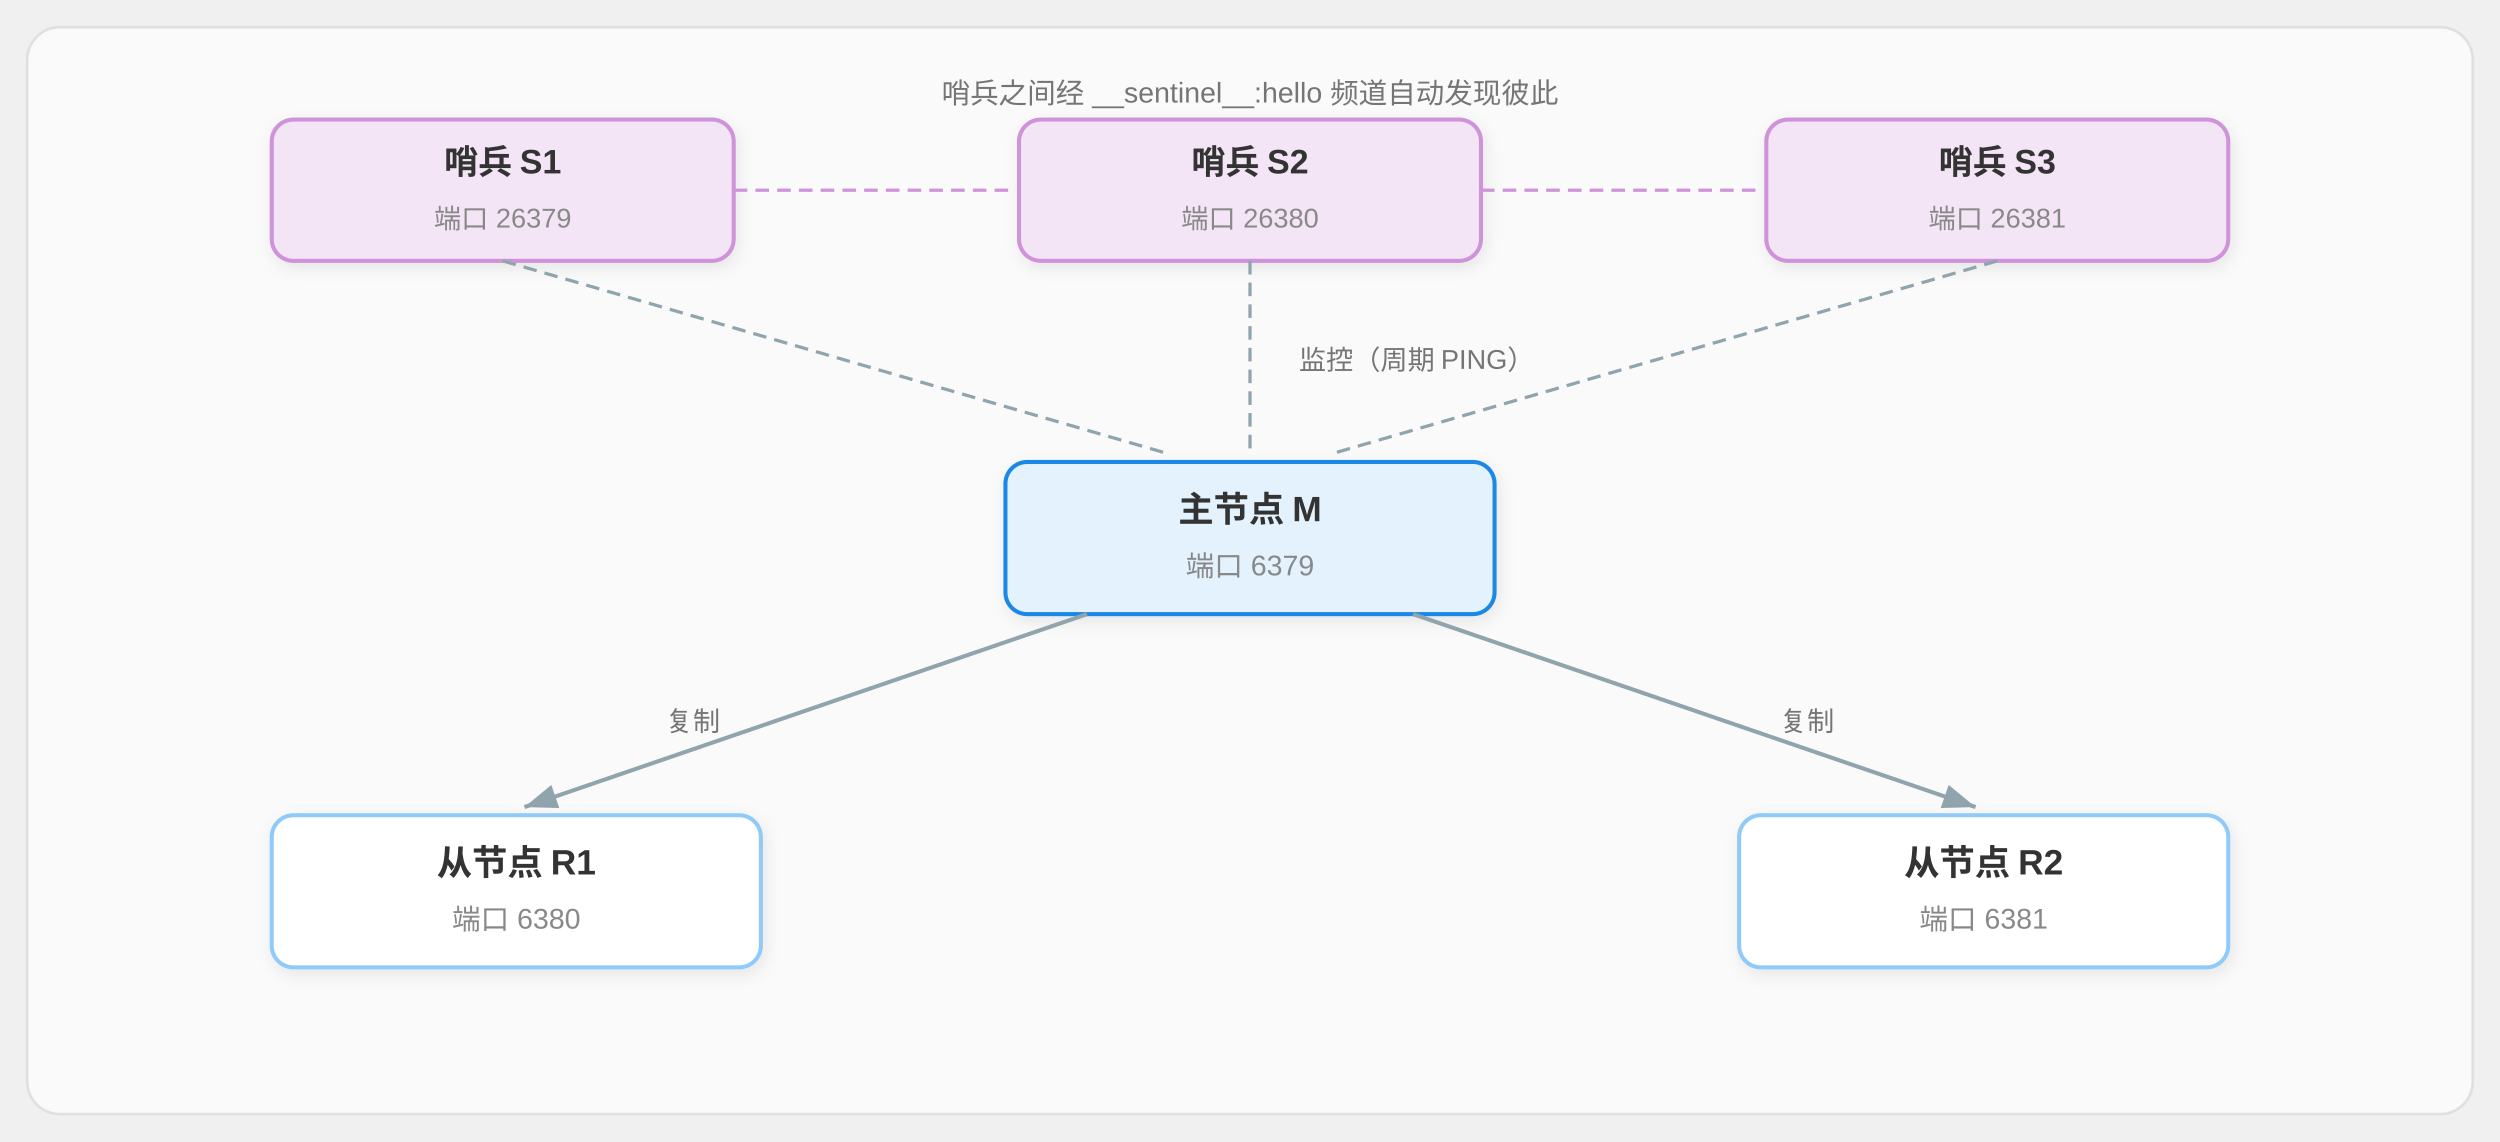
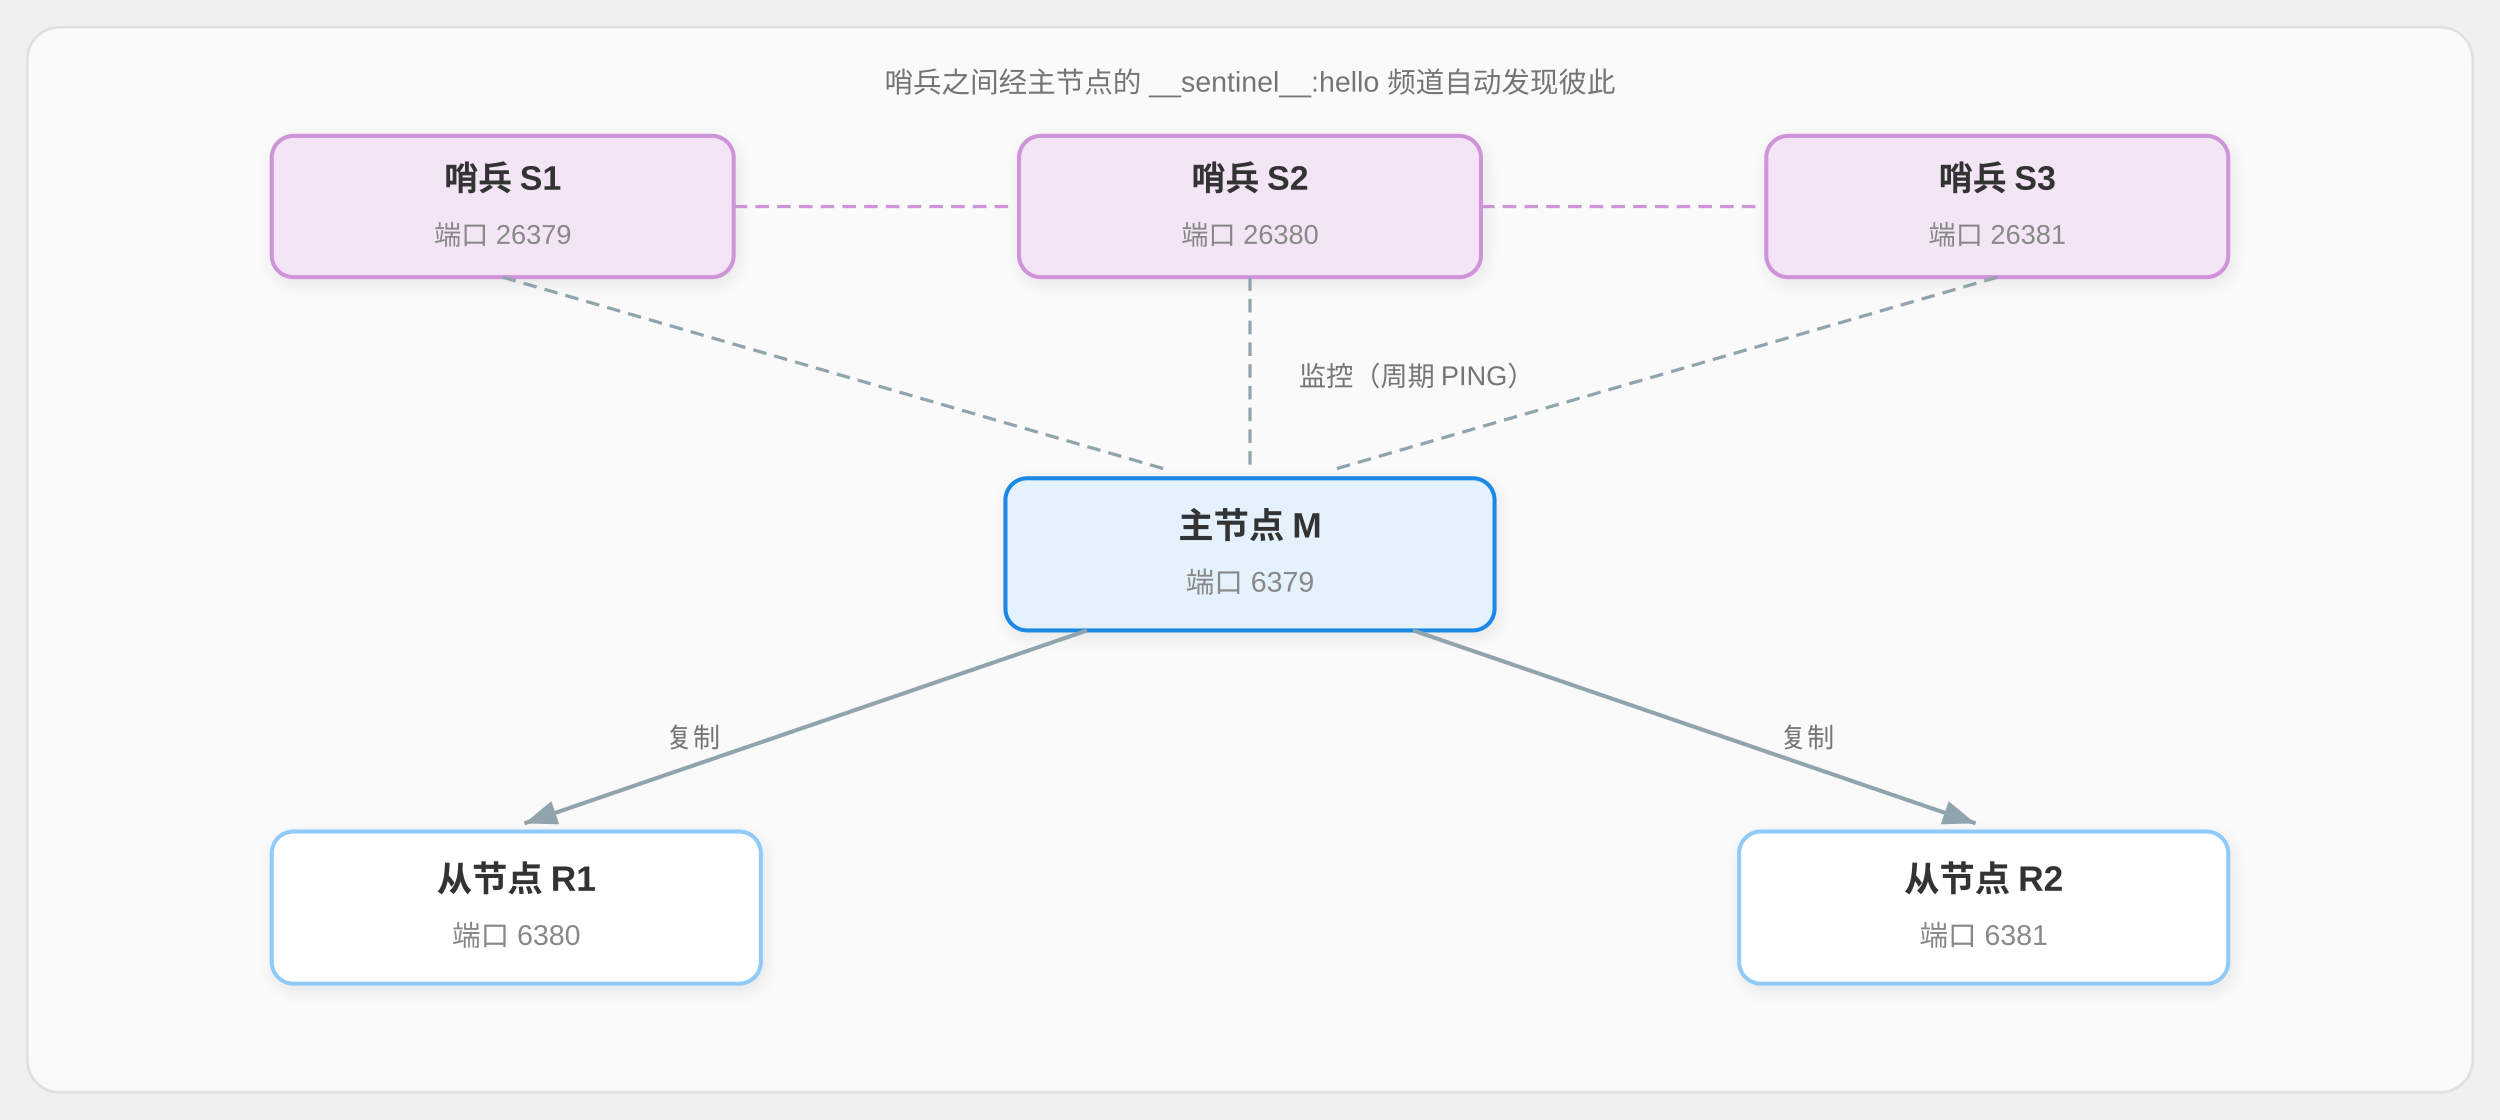
- <svg xmlns="http://www.w3.org/2000/svg" viewBox="0 0 920 420" font-family="'Segoe UI',Arial,sans-serif">
+ <svg xmlns="http://www.w3.org/2000/svg" viewBox="0 0 920 412" font-family="'Segoe UI',Arial,sans-serif">
  <defs>
    <filter id="s1" x="-20%" y="-20%" width="140%" height="140%">
      <feDropShadow dx="1" dy="2" flood-color="#000" flood-opacity="0.08" stdDeviation="3" />
    </filter>
    <marker id="ah" markerWidth="8" markerHeight="6" refX="8" refY="3" orient="auto">
      <path d="M0,0 L8,3 L0,6Z" fill="#90A4AE" />
    </marker>
  </defs>
-   <rect x="10" y="10" width="900" height="400" rx="12" fill="#FAFAFA" stroke="#E0E0E0" stroke-width="1" />
-   <text x="460" y="38" text-anchor="middle" font-size="10.5" fill="#757575">哨兵之间经 __sentinel__:hello 频道自动发现彼此</text>
-   <rect x="100" y="44" width="170" height="52" rx="8" fill="#F3E5F5" stroke="#CE93D8" stroke-width="1.5" filter="url(#s1)" />
-   <text x="185" y="64" text-anchor="middle" font-size="12.5" font-weight="600" fill="#333333">哨兵 S1</text>
-   <text x="185" y="84" text-anchor="middle" font-size="10" fill="#888888">端口 26379</text>
-   <rect x="375" y="44" width="170" height="52" rx="8" fill="#F3E5F5" stroke="#CE93D8" stroke-width="1.5" filter="url(#s1)" />
-   <text x="460" y="64" text-anchor="middle" font-size="12.5" font-weight="600" fill="#333333">哨兵 S2</text>
-   <text x="460" y="84" text-anchor="middle" font-size="10" fill="#888888">端口 26380</text>
-   <rect x="650" y="44" width="170" height="52" rx="8" fill="#F3E5F5" stroke="#CE93D8" stroke-width="1.5" filter="url(#s1)" />
-   <text x="735" y="64" text-anchor="middle" font-size="12.5" font-weight="600" fill="#333333">哨兵 S3</text>
-   <text x="735" y="84" text-anchor="middle" font-size="10" fill="#888888">端口 26381</text>
-   <line x1="270" y1="70" x2="372" y2="70" stroke="#CE93D8" stroke-width="1.2" stroke-dasharray="5,3" />
-   <line x1="545" y1="70" x2="647" y2="70" stroke="#CE93D8" stroke-width="1.2" stroke-dasharray="5,3" />
-   <line x1="185" y1="96" x2="430" y2="167" stroke="#90A4AE" stroke-width="1.2" stroke-dasharray="5,3" />
-   <line x1="460" y1="96" x2="460" y2="167" stroke="#90A4AE" stroke-width="1.2" stroke-dasharray="5,3" />
-   <line x1="735" y1="96" x2="490" y2="167" stroke="#90A4AE" stroke-width="1.2" stroke-dasharray="5,3" />
-   <text x="478" y="136" text-anchor="start" font-size="10" fill="#757575">监控（周期 PING）</text>
-   <rect x="370" y="170" width="180" height="56" rx="8" fill="#E3F2FD" stroke="#1E88E5" stroke-width="1.5" filter="url(#s1)" />
-   <text x="460" y="192" text-anchor="middle" font-size="13" font-weight="600" fill="#333333">主节点 M</text>
-   <text x="460" y="212" text-anchor="middle" font-size="10.5" fill="#888888">端口 6379</text>
-   <line x1="400" y1="226" x2="193" y2="297" stroke="#90A4AE" stroke-width="1.5" marker-end="url(#ah)" />
-   <line x1="520" y1="226" x2="727" y2="297" stroke="#90A4AE" stroke-width="1.5" marker-end="url(#ah)" />
-   <text x="255" y="269" text-anchor="middle" font-size="10" fill="#757575">复制</text>
-   <text x="665" y="269" text-anchor="middle" font-size="10" fill="#757575">复制</text>
-   <rect x="100" y="300" width="180" height="56" rx="8" fill="#FFFFFF" stroke="#90CAF9" stroke-width="1.5" filter="url(#s1)" />
-   <text x="190" y="322" text-anchor="middle" font-size="13" font-weight="600" fill="#333333">从节点 R1</text>
-   <text x="190" y="342" text-anchor="middle" font-size="10.5" fill="#888888">端口 6380</text>
-   <rect x="640" y="300" width="180" height="56" rx="8" fill="#FFFFFF" stroke="#90CAF9" stroke-width="1.5" filter="url(#s1)" />
-   <text x="730" y="322" text-anchor="middle" font-size="13" font-weight="600" fill="#333333">从节点 R2</text>
-   <text x="730" y="342" text-anchor="middle" font-size="10.5" fill="#888888">端口 6381</text>
+   <rect x="10" y="10" width="900" height="392" rx="12" fill="#FAFAFA" stroke="#E0E0E0" stroke-width="1" />
+   <text x="460" y="34" text-anchor="middle" font-size="10.5" fill="#757575">哨兵之间经主节点的 __sentinel__:hello 频道自动发现彼此</text>
+   <rect x="100" y="50" width="170" height="52" rx="8" fill="#F3E5F5" stroke="#CE93D8" stroke-width="1.5" filter="url(#s1)" />
+   <text x="185" y="70" text-anchor="middle" font-size="12.5" font-weight="600" fill="#333333">哨兵 S1</text>
+   <text x="185" y="90" text-anchor="middle" font-size="10" fill="#888888">端口 26379</text>
+   <rect x="375" y="50" width="170" height="52" rx="8" fill="#F3E5F5" stroke="#CE93D8" stroke-width="1.5" filter="url(#s1)" />
+   <text x="460" y="70" text-anchor="middle" font-size="12.5" font-weight="600" fill="#333333">哨兵 S2</text>
+   <text x="460" y="90" text-anchor="middle" font-size="10" fill="#888888">端口 26380</text>
+   <rect x="650" y="50" width="170" height="52" rx="8" fill="#F3E5F5" stroke="#CE93D8" stroke-width="1.5" filter="url(#s1)" />
+   <text x="735" y="70" text-anchor="middle" font-size="12.5" font-weight="600" fill="#333333">哨兵 S3</text>
+   <text x="735" y="90" text-anchor="middle" font-size="10" fill="#888888">端口 26381</text>
+   <line x1="270" y1="76" x2="372" y2="76" stroke="#CE93D8" stroke-width="1.2" stroke-dasharray="5,3" />
+   <line x1="545" y1="76" x2="647" y2="76" stroke="#CE93D8" stroke-width="1.2" stroke-dasharray="5,3" />
+   <line x1="185" y1="102" x2="430" y2="173" stroke="#90A4AE" stroke-width="1.2" stroke-dasharray="5,3" />
+   <line x1="460" y1="102" x2="460" y2="173" stroke="#90A4AE" stroke-width="1.2" stroke-dasharray="5,3" />
+   <line x1="735" y1="102" x2="490" y2="173" stroke="#90A4AE" stroke-width="1.2" stroke-dasharray="5,3" />
+   <text x="478" y="142" text-anchor="start" font-size="10" fill="#757575">监控（周期 PING）</text>
+   <rect x="370" y="176" width="180" height="56" rx="8" fill="#E3F2FD" stroke="#1E88E5" stroke-width="1.5" filter="url(#s1)" />
+   <text x="460" y="198" text-anchor="middle" font-size="13" font-weight="600" fill="#333333">主节点 M</text>
+   <text x="460" y="218" text-anchor="middle" font-size="10.5" fill="#888888">端口 6379</text>
+   <line x1="400" y1="232" x2="193" y2="303" stroke="#90A4AE" stroke-width="1.5" marker-end="url(#ah)" />
+   <line x1="520" y1="232" x2="727" y2="303" stroke="#90A4AE" stroke-width="1.5" marker-end="url(#ah)" />
+   <text x="255" y="275" text-anchor="middle" font-size="10" fill="#757575">复制</text>
+   <text x="665" y="275" text-anchor="middle" font-size="10" fill="#757575">复制</text>
+   <rect x="100" y="306" width="180" height="56" rx="8" fill="#FFFFFF" stroke="#90CAF9" stroke-width="1.5" filter="url(#s1)" />
+   <text x="190" y="328" text-anchor="middle" font-size="13" font-weight="600" fill="#333333">从节点 R1</text>
+   <text x="190" y="348" text-anchor="middle" font-size="10.5" fill="#888888">端口 6380</text>
+   <rect x="640" y="306" width="180" height="56" rx="8" fill="#FFFFFF" stroke="#90CAF9" stroke-width="1.5" filter="url(#s1)" />
+   <text x="730" y="328" text-anchor="middle" font-size="13" font-weight="600" fill="#333333">从节点 R2</text>
+   <text x="730" y="348" text-anchor="middle" font-size="10.5" fill="#888888">端口 6381</text>
</svg>
